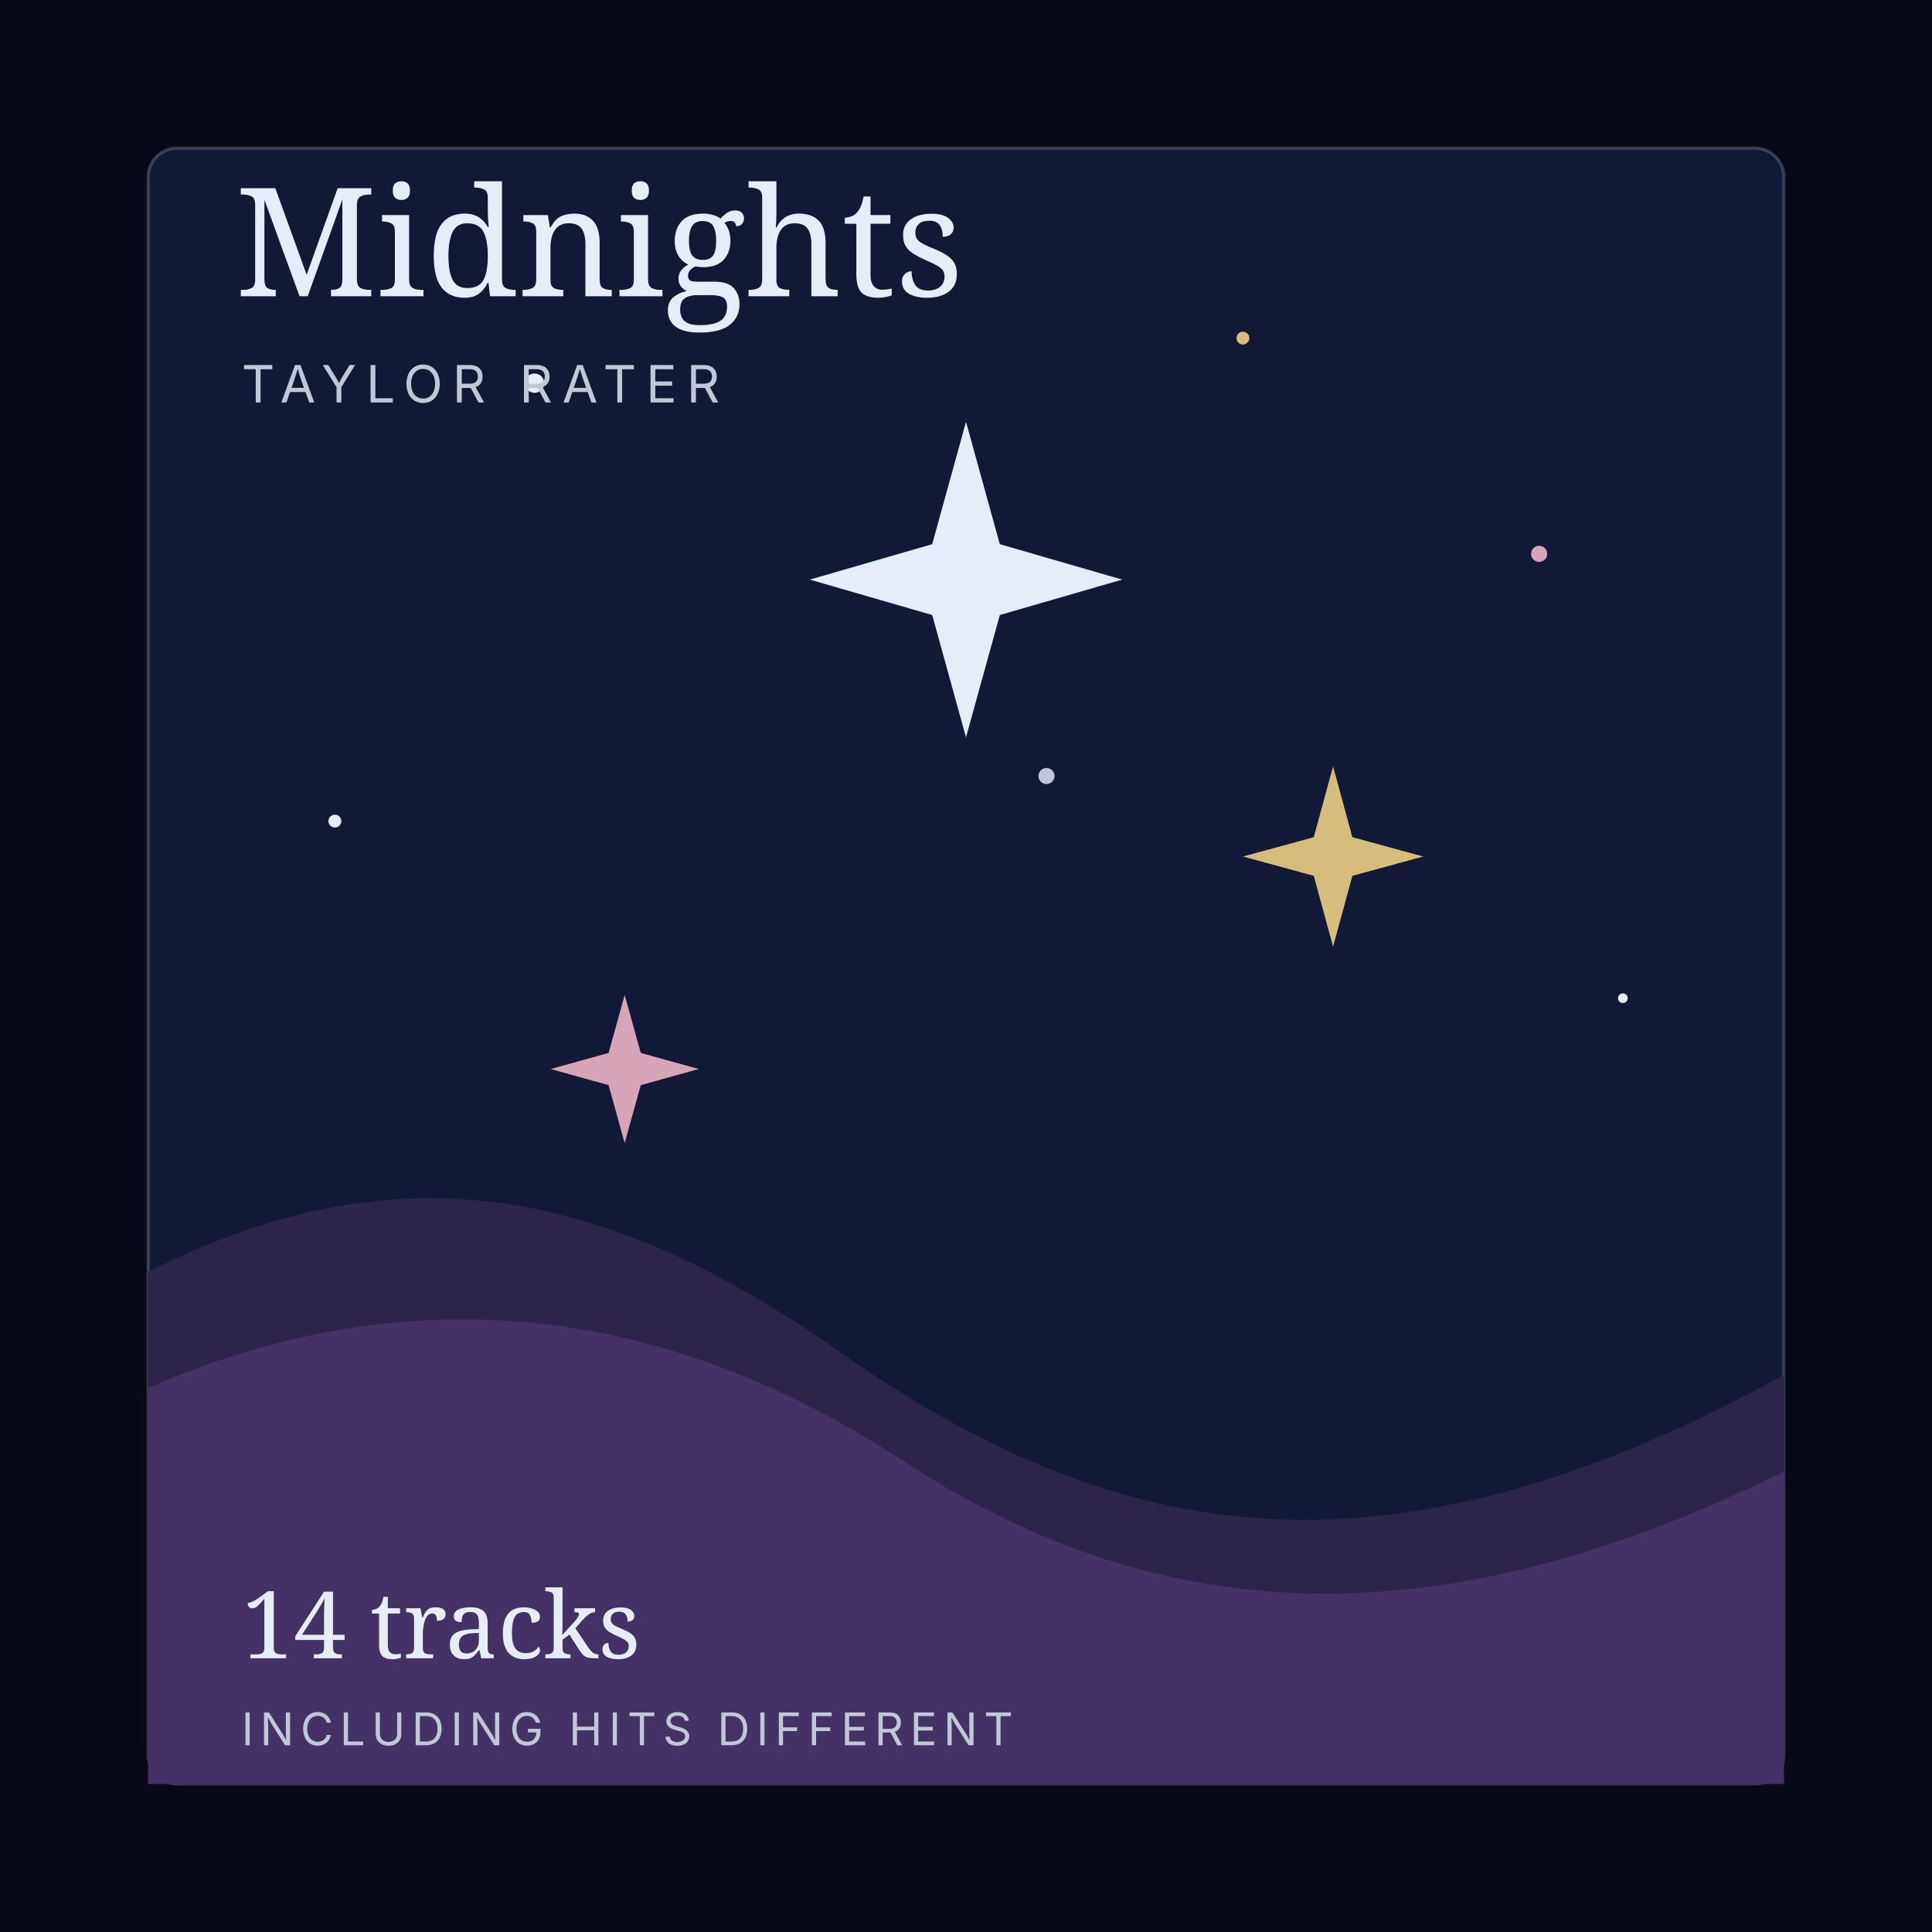
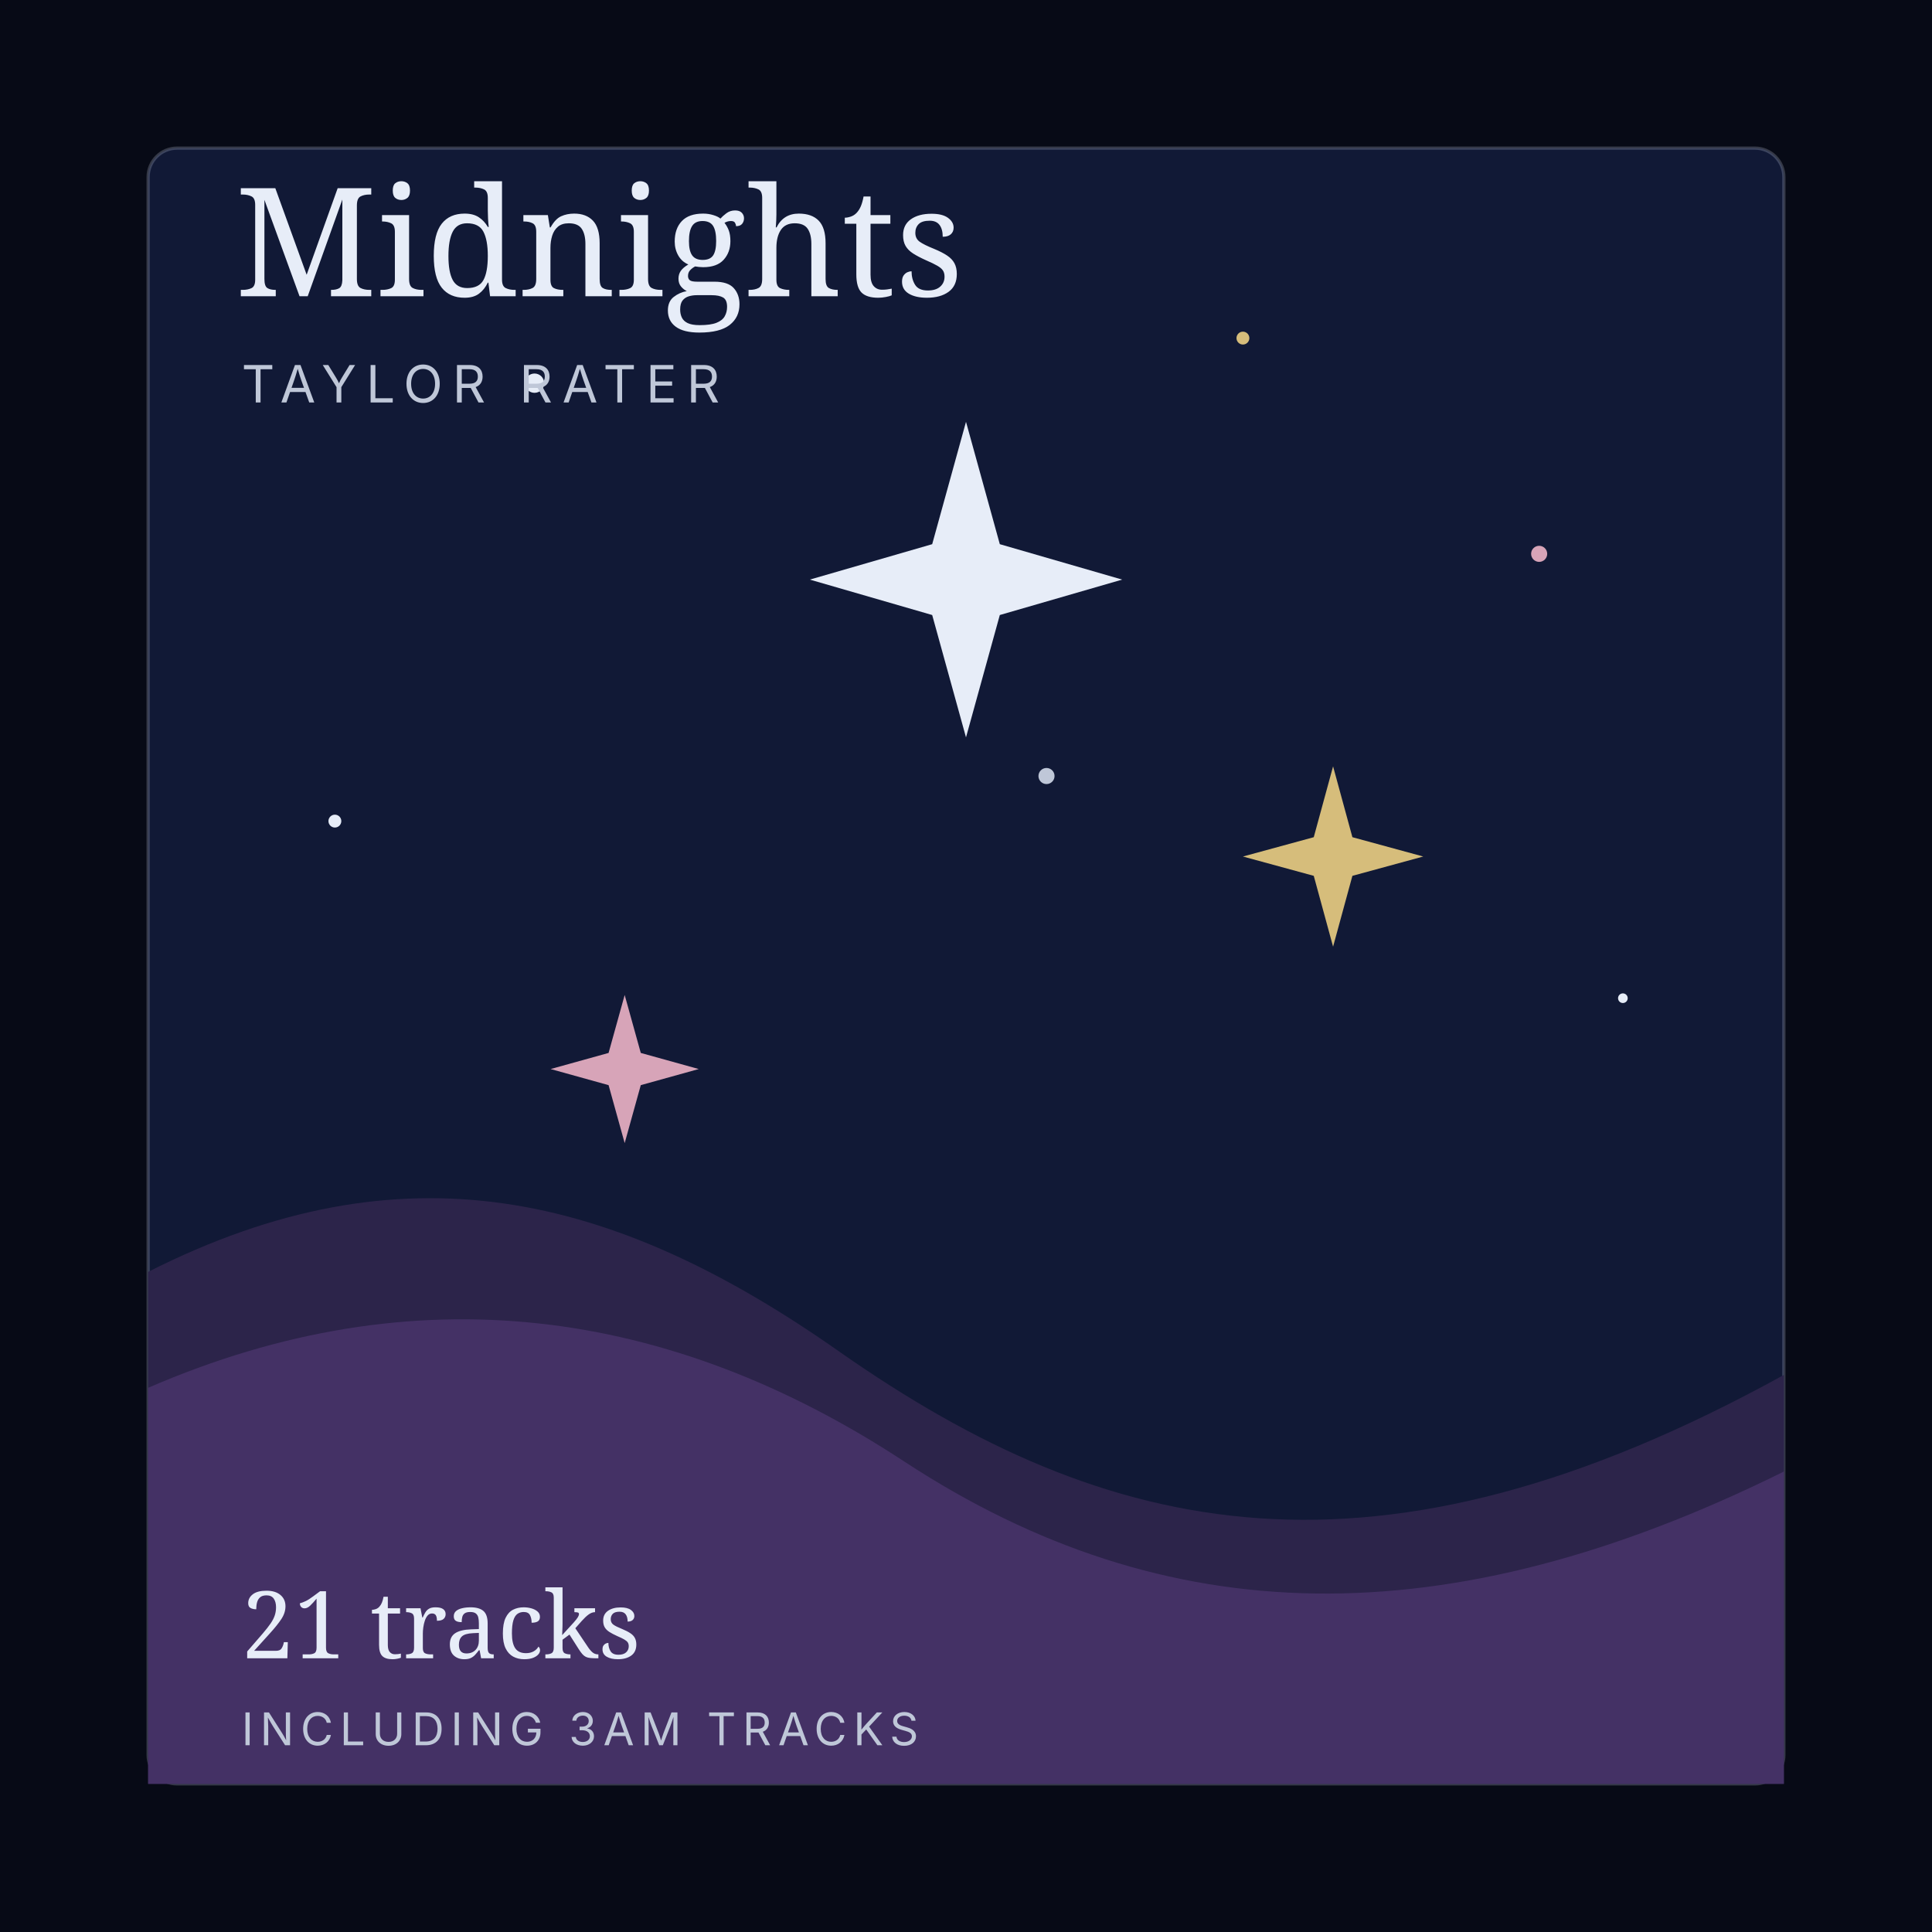
<svg xmlns="http://www.w3.org/2000/svg" width="1200" height="1200" viewBox="0 0 1200 1200" fill="none">
  <rect width="1200" height="1200" fill="#070A16" />
  <rect x="92" y="92" width="1016" height="1016" rx="18" fill="#111936" stroke="#BFC7D8" stroke-opacity="0.25" stroke-width="2" />
  <path d="M92 790C250 710 380 740 522 840C688 956 854 994 1108 854V1108H92V790Z" fill="#2C244A" />
  <path d="M92 862C258 790 416 812 562 908C724 1014 898 1018 1108 914V1108H92V862Z" fill="#4B356D" fill-opacity="0.78" />
  <circle cx="332" cy="238" r="6" fill="#E7EDF8" />
  <circle cx="772" cy="210" r="4" fill="#D6BD7B" />
  <circle cx="956" cy="344" r="5" fill="#D7A4B8" />
  <circle cx="208" cy="510" r="4" fill="#E7EDF8" />
  <circle cx="650" cy="482" r="5" fill="#BFC7D8" />
  <circle cx="1008" cy="620" r="3" fill="#E7EDF8" />
  <path d="M600 262L621 338L697 360L621 382L600 458L579 382L503 360L579 338L600 262Z" fill="#E7EDF8" />
  <path d="M828 476L840 520L884 532L840 544L828 588L816 544L772 532L816 520L828 476Z" fill="#D6BD7B" />
  <path d="M388 618L398 654L434 664L398 674L388 710L378 674L342 664L378 654L388 618Z" fill="#D7A4B8" />
  <text x="146" y="184" fill="#E7EDF8" font-family="Georgia, serif" font-size="94" letter-spacing="0">Midnights</text>
  <text x="150" y="250" fill="#BFC7D8" font-family="Inter, Arial, sans-serif" font-size="32" letter-spacing="6">TAYLOR RATER</text>
-   <text x="150" y="1030" fill="#E7EDF8" font-family="Georgia, serif" font-size="58" letter-spacing="0">14 tracks</text>
-   <text x="150" y="1084" fill="#BFC7D8" font-family="Inter, Arial, sans-serif" font-size="28" letter-spacing="4">INCLUDING HITS DIFFERENT</text>
+   <text x="150" y="1030" fill="#E7EDF8" font-family="Georgia, serif" font-size="58" letter-spacing="0">21 tracks</text>
+   <text x="150" y="1084" fill="#BFC7D8" font-family="Inter, Arial, sans-serif" font-size="28" letter-spacing="4">INCLUDING 3AM TRACKS</text>
</svg>
